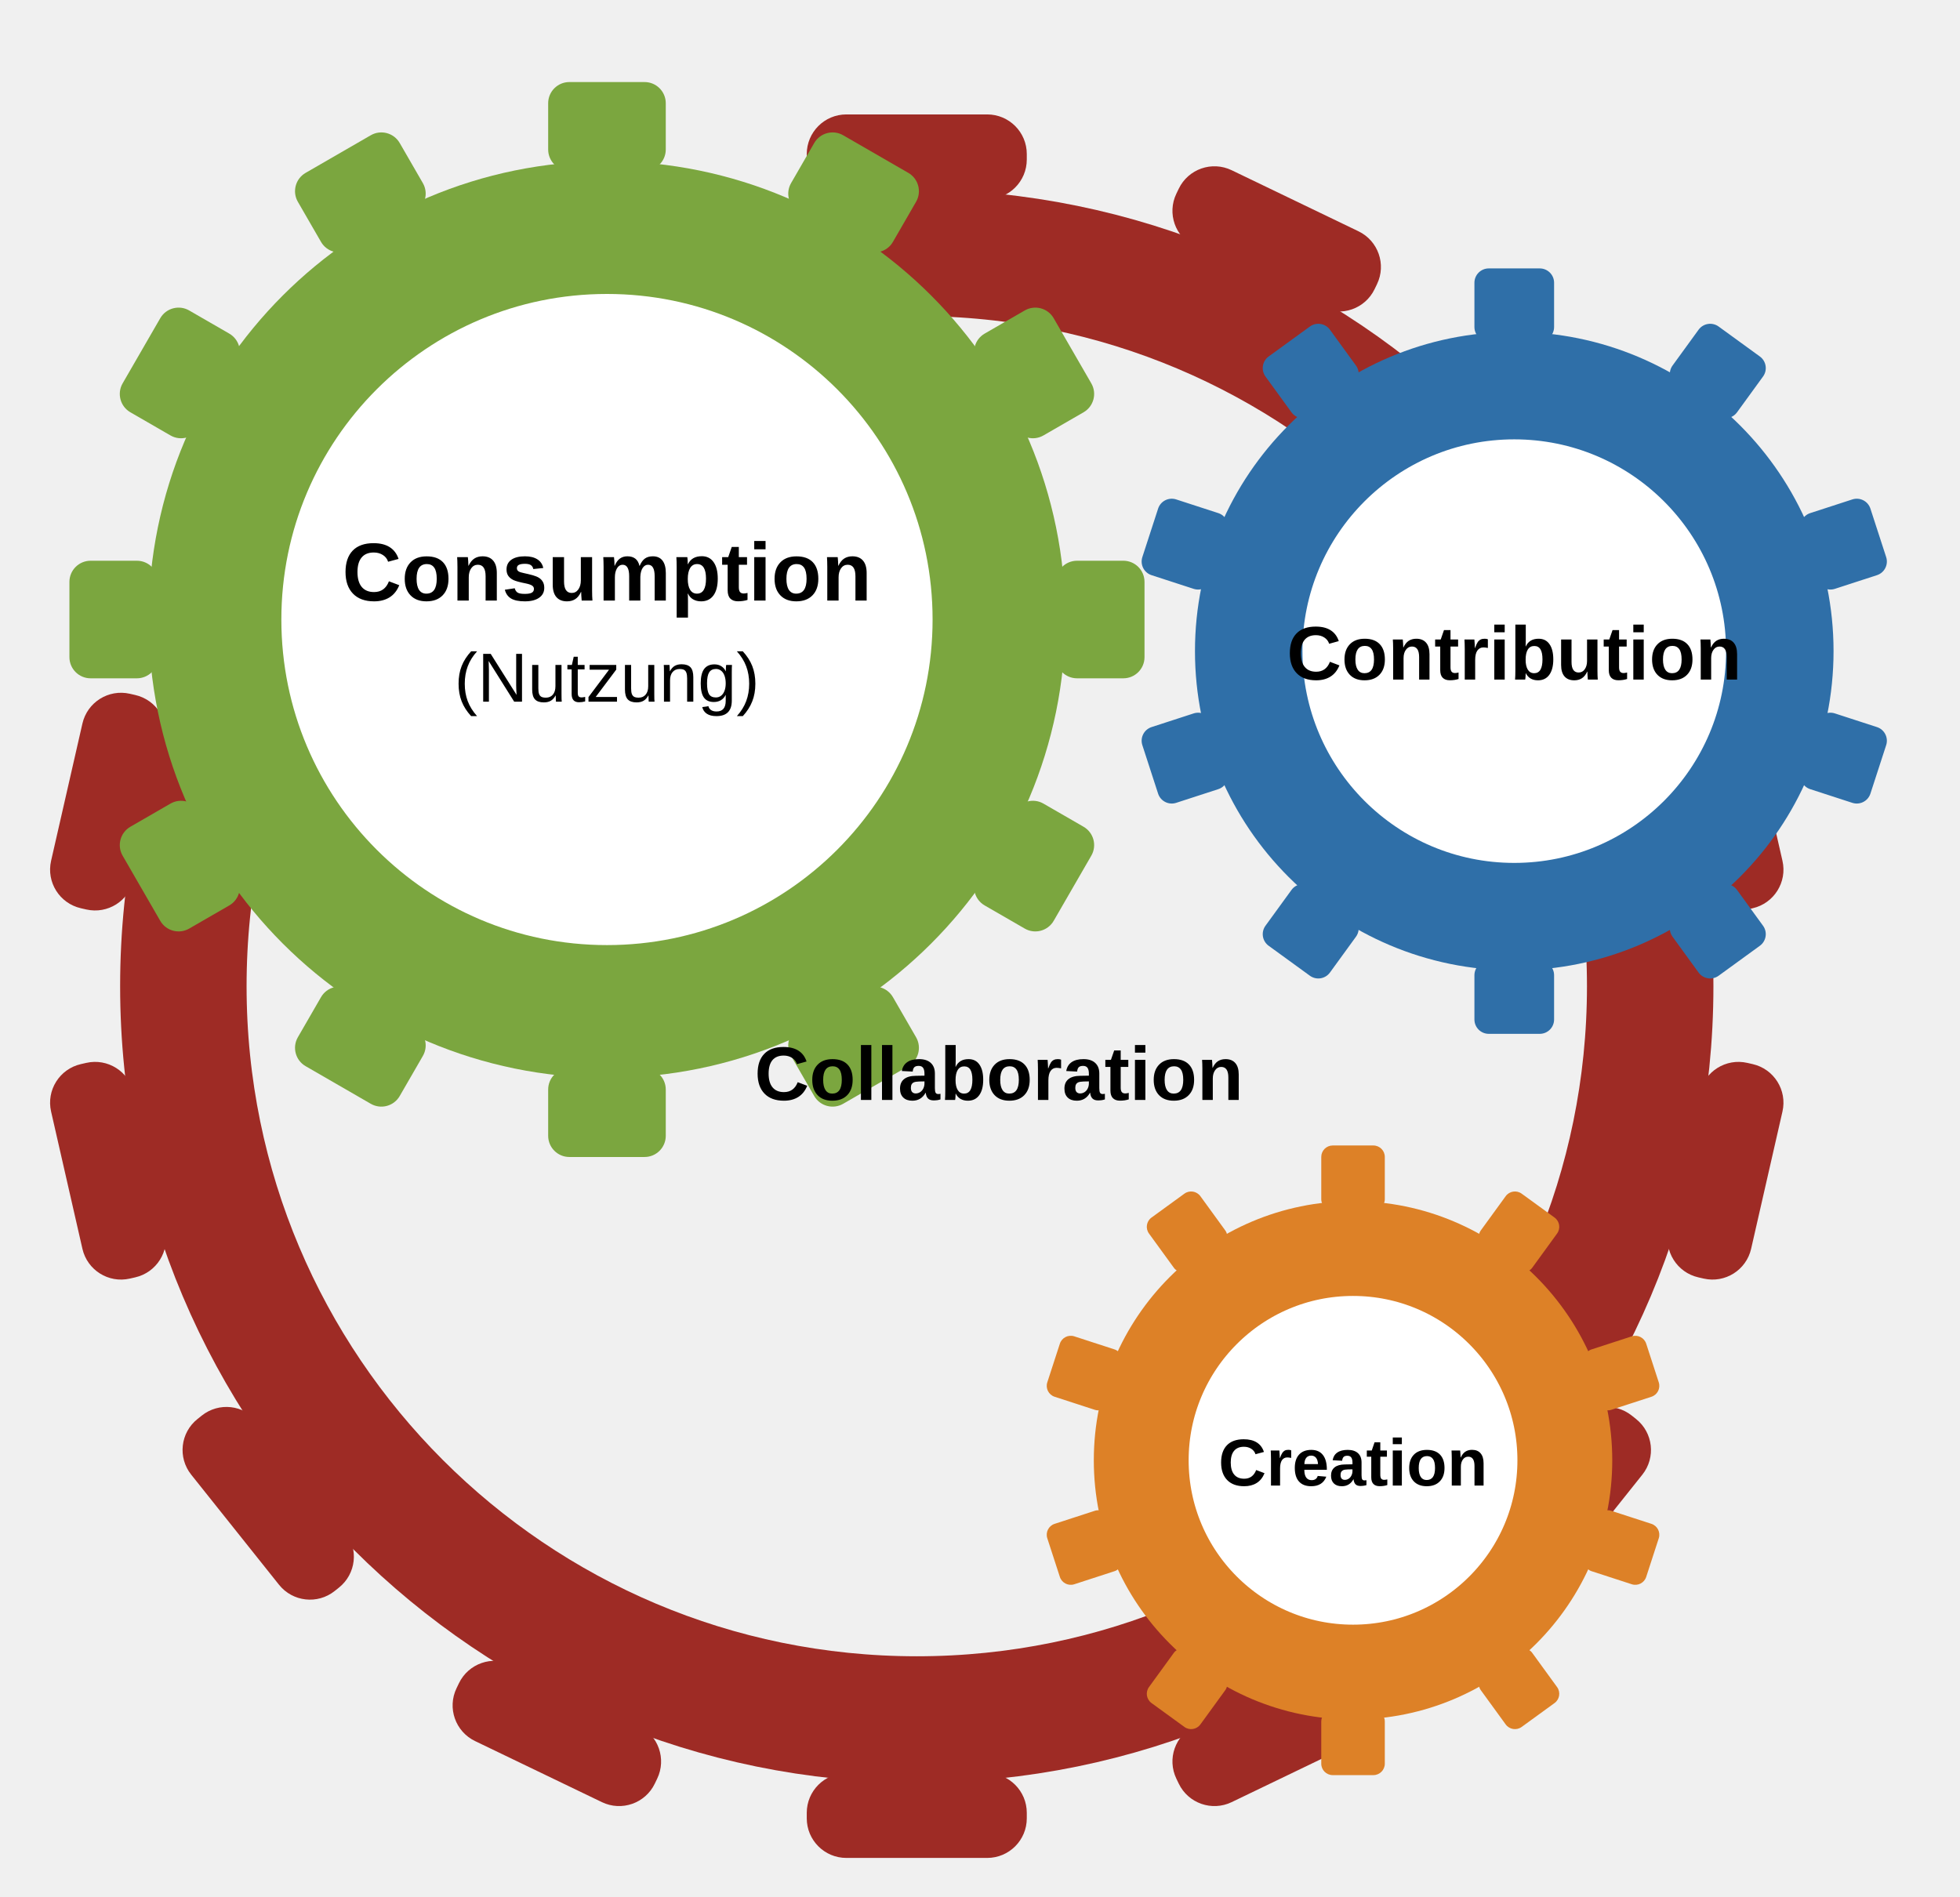
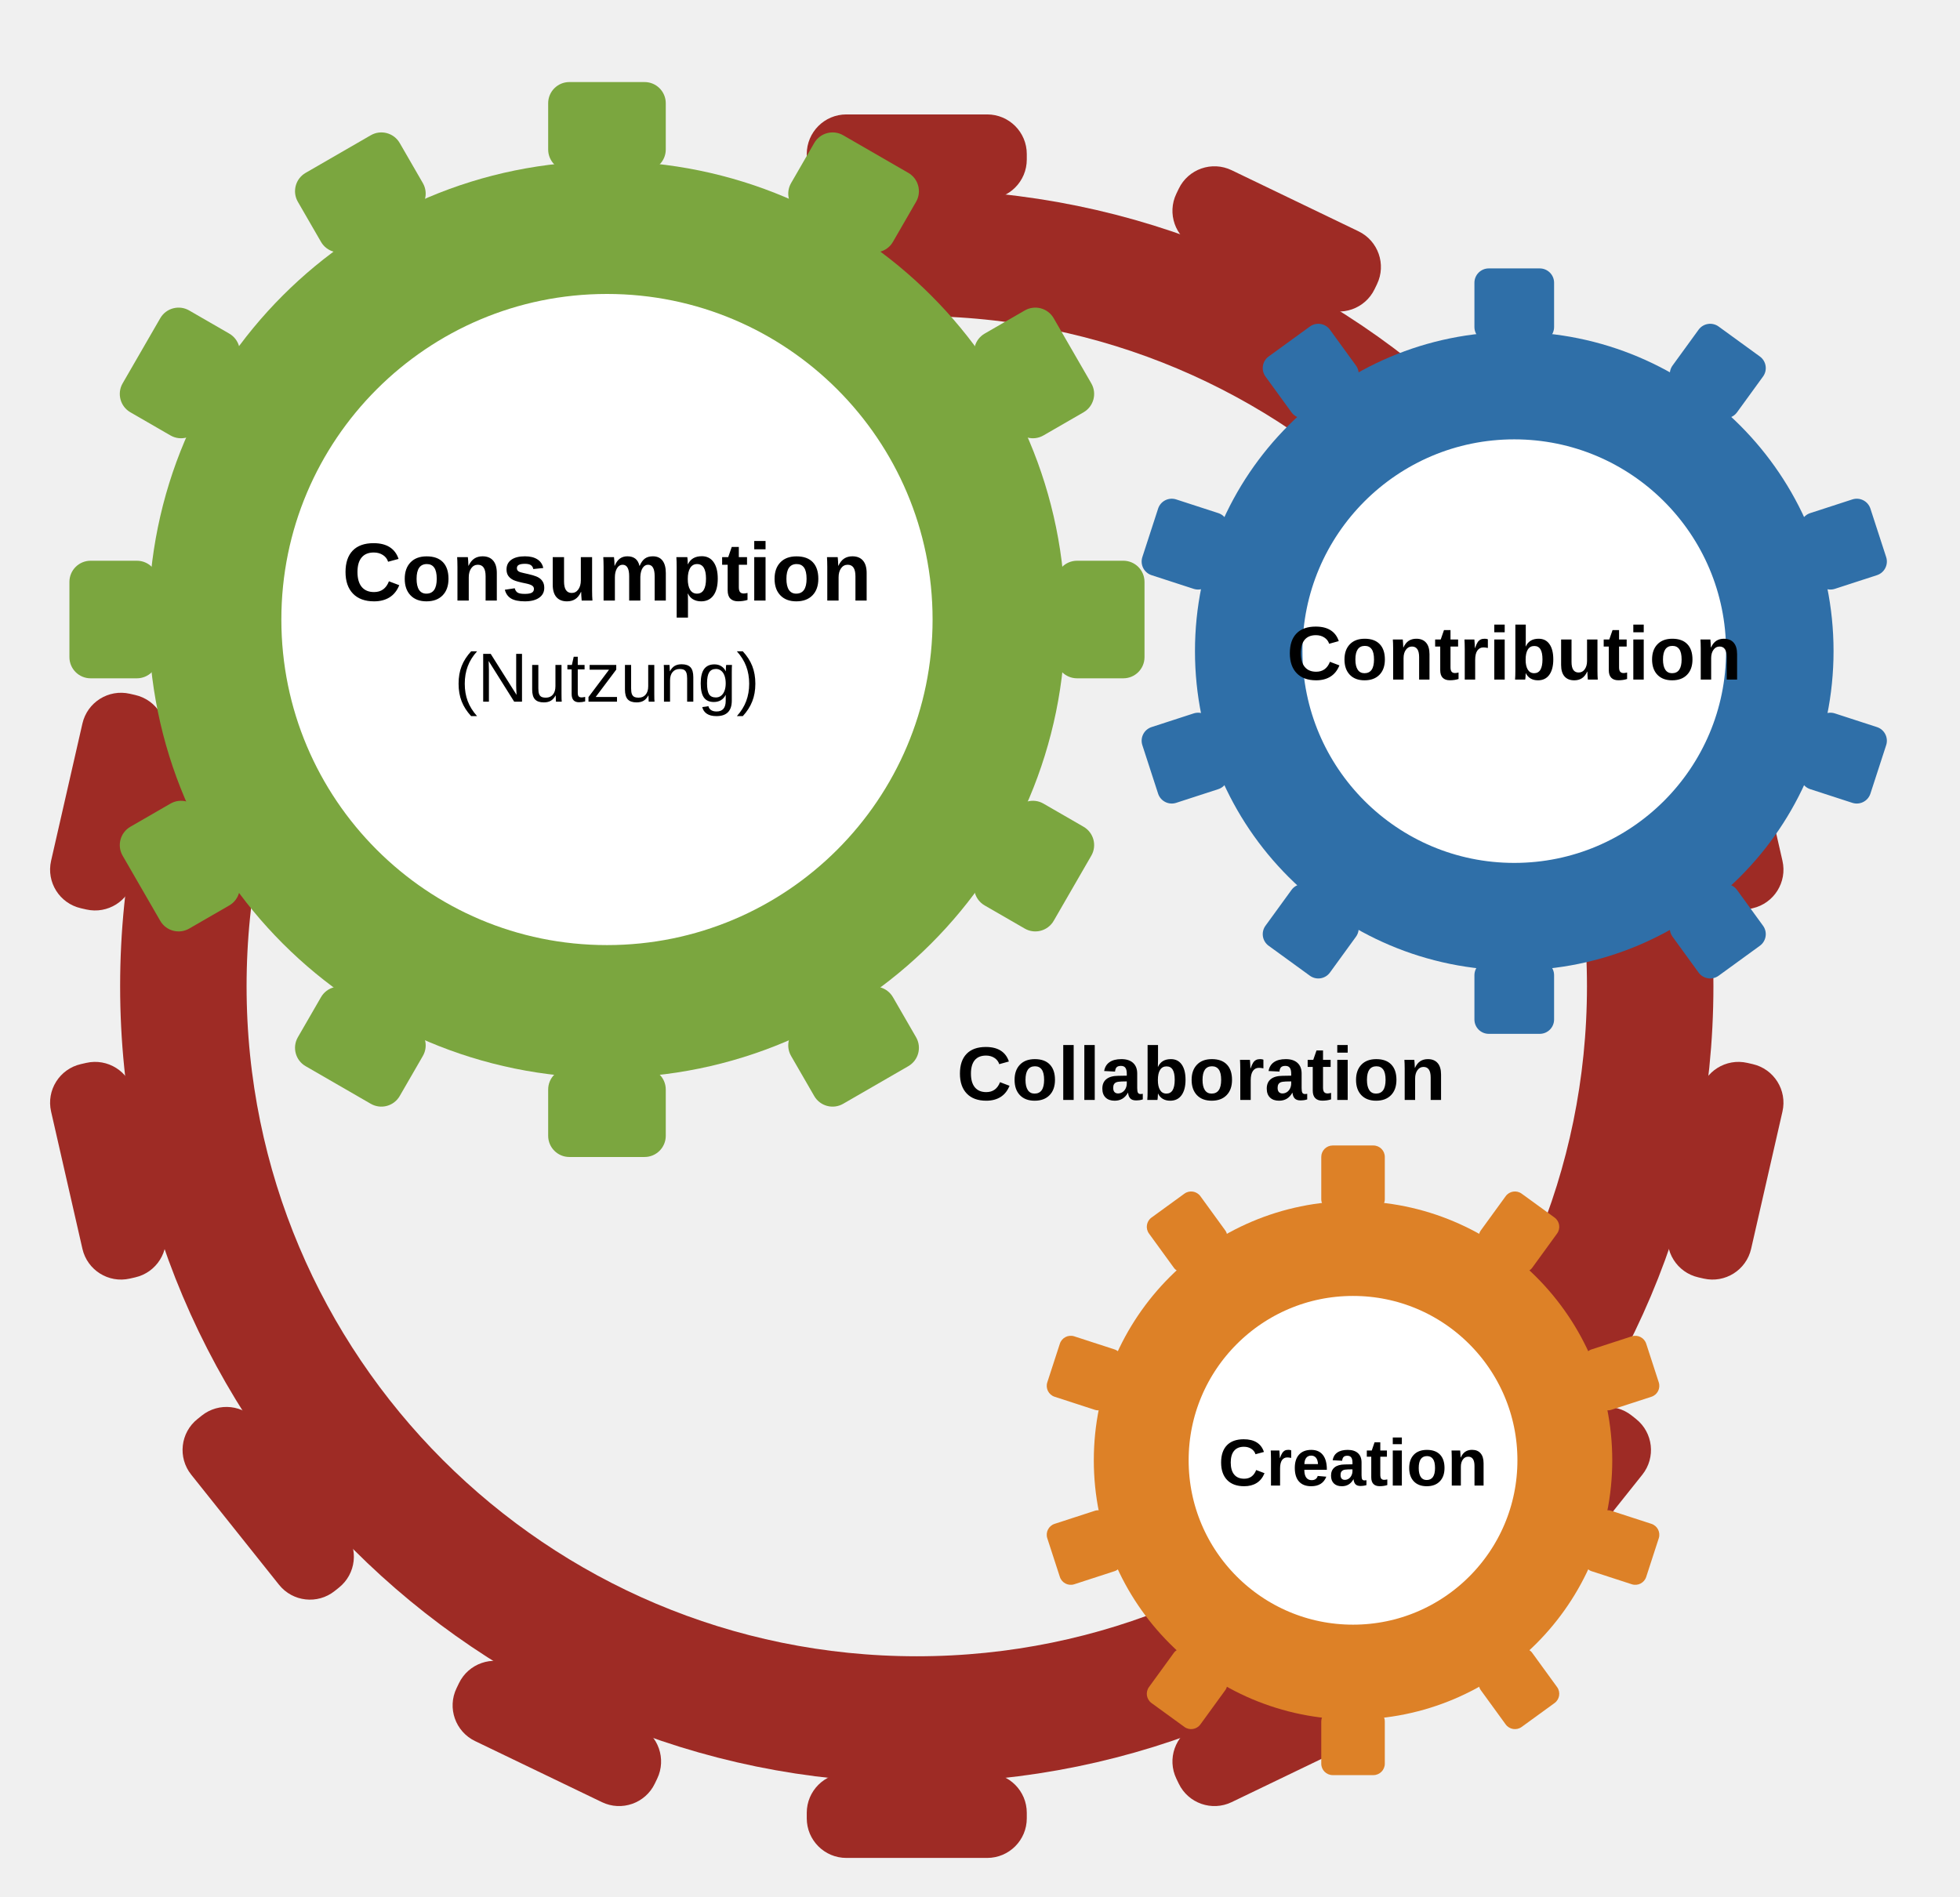
- <svg xmlns="http://www.w3.org/2000/svg" viewBox="0 0 620 600" width="620" height="600" role="img" aria-label="The four Cs: Consumption, Contribution, Collaboration, Creation">
+ <svg xmlns="http://www.w3.org/2000/svg" viewBox="0 0 620 600" width="620" height="600" role="img" aria-label="Die 4 C: Consumption, Contribution, Collaboration, Creation">
  <circle cx="290" cy="312" r="232" fill="none" stroke="#9e2b25" stroke-width="40" />
  <rect x="255.20" y="36.20" width="69.60" height="26.80" rx="12.53" fill="#9e2b25" transform="rotate(0.000 290 312)" />
  <rect x="255.20" y="36.20" width="69.60" height="26.80" rx="12.53" fill="#9e2b25" transform="rotate(25.714 290 312)" />
  <rect x="255.20" y="36.20" width="69.60" height="26.80" rx="12.53" fill="#9e2b25" transform="rotate(51.429 290 312)" />
  <rect x="255.20" y="36.20" width="69.60" height="26.80" rx="12.53" fill="#9e2b25" transform="rotate(77.143 290 312)" />
  <rect x="255.20" y="36.20" width="69.60" height="26.80" rx="12.53" fill="#9e2b25" transform="rotate(102.857 290 312)" />
  <rect x="255.20" y="36.20" width="69.60" height="26.80" rx="12.53" fill="#9e2b25" transform="rotate(128.571 290 312)" />
  <rect x="255.20" y="36.20" width="69.60" height="26.80" rx="12.53" fill="#9e2b25" transform="rotate(154.286 290 312)" />
  <rect x="255.20" y="36.20" width="69.60" height="26.80" rx="12.53" fill="#9e2b25" transform="rotate(180.000 290 312)" />
  <rect x="255.20" y="36.20" width="69.60" height="26.80" rx="12.53" fill="#9e2b25" transform="rotate(205.714 290 312)" />
  <rect x="255.20" y="36.20" width="69.60" height="26.80" rx="12.53" fill="#9e2b25" transform="rotate(231.429 290 312)" />
  <rect x="255.20" y="36.20" width="69.60" height="26.80" rx="12.53" fill="#9e2b25" transform="rotate(257.143 290 312)" />
  <rect x="255.20" y="36.20" width="69.60" height="26.80" rx="12.53" fill="#9e2b25" transform="rotate(282.857 290 312)" />
  <rect x="255.20" y="36.20" width="69.60" height="26.80" rx="12.53" fill="#9e2b25" transform="rotate(308.571 290 312)" />
  <rect x="255.20" y="36.20" width="69.60" height="26.80" rx="12.53" fill="#9e2b25" transform="rotate(334.286 290 312)" />
  <circle cx="192" cy="196" r="124" fill="#ffffff" stroke="#7ba63f" stroke-width="42" />
  <rect x="173.40" y="25.96" width="37.20" height="28.04" rx="6.70" fill="#7ba63f" transform="rotate(0.000 192 196)" />
  <rect x="173.40" y="25.96" width="37.20" height="28.04" rx="6.70" fill="#7ba63f" transform="rotate(30.000 192 196)" />
  <rect x="173.40" y="25.96" width="37.20" height="28.04" rx="6.70" fill="#7ba63f" transform="rotate(60.000 192 196)" />
  <rect x="173.40" y="25.96" width="37.20" height="28.04" rx="6.70" fill="#7ba63f" transform="rotate(90.000 192 196)" />
  <rect x="173.40" y="25.96" width="37.20" height="28.04" rx="6.70" fill="#7ba63f" transform="rotate(120.000 192 196)" />
  <rect x="173.40" y="25.96" width="37.20" height="28.04" rx="6.70" fill="#7ba63f" transform="rotate(150.000 192 196)" />
  <rect x="173.40" y="25.96" width="37.20" height="28.04" rx="6.70" fill="#7ba63f" transform="rotate(180.000 192 196)" />
  <rect x="173.40" y="25.96" width="37.20" height="28.04" rx="6.70" fill="#7ba63f" transform="rotate(210.000 192 196)" />
  <rect x="173.40" y="25.96" width="37.20" height="28.04" rx="6.70" fill="#7ba63f" transform="rotate(240.000 192 196)" />
  <rect x="173.40" y="25.96" width="37.20" height="28.04" rx="6.70" fill="#7ba63f" transform="rotate(270.000 192 196)" />
  <rect x="173.40" y="25.96" width="37.20" height="28.04" rx="6.70" fill="#7ba63f" transform="rotate(300.000 192 196)" />
  <rect x="173.40" y="25.96" width="37.20" height="28.04" rx="6.70" fill="#7ba63f" transform="rotate(330.000 192 196)" />
  <circle cx="479" cy="206" r="84" fill="#ffffff" stroke="#2f6fa8" stroke-width="34" />
  <rect x="466.40" y="84.92" width="25.20" height="23.08" rx="4.54" fill="#2f6fa8" transform="rotate(0.000 479 206)" />
  <rect x="466.40" y="84.92" width="25.20" height="23.08" rx="4.54" fill="#2f6fa8" transform="rotate(36.000 479 206)" />
  <rect x="466.40" y="84.92" width="25.20" height="23.08" rx="4.54" fill="#2f6fa8" transform="rotate(72.000 479 206)" />
  <rect x="466.40" y="84.92" width="25.20" height="23.08" rx="4.54" fill="#2f6fa8" transform="rotate(108.000 479 206)" />
  <rect x="466.40" y="84.92" width="25.20" height="23.08" rx="4.54" fill="#2f6fa8" transform="rotate(144.000 479 206)" />
  <rect x="466.40" y="84.92" width="25.20" height="23.08" rx="4.54" fill="#2f6fa8" transform="rotate(180.000 479 206)" />
  <rect x="466.40" y="84.92" width="25.20" height="23.08" rx="4.54" fill="#2f6fa8" transform="rotate(216.000 479 206)" />
  <rect x="466.40" y="84.92" width="25.20" height="23.08" rx="4.54" fill="#2f6fa8" transform="rotate(252.000 479 206)" />
  <rect x="466.40" y="84.92" width="25.20" height="23.08" rx="4.54" fill="#2f6fa8" transform="rotate(288.000 479 206)" />
  <rect x="466.40" y="84.92" width="25.20" height="23.08" rx="4.54" fill="#2f6fa8" transform="rotate(324.000 479 206)" />
  <circle cx="428" cy="462" r="67" fill="#ffffff" stroke="#dd8127" stroke-width="30" />
  <rect x="417.95" y="362.40" width="20.10" height="20.60" rx="3.62" fill="#dd8127" transform="rotate(0.000 428 462)" />
  <rect x="417.95" y="362.40" width="20.10" height="20.60" rx="3.62" fill="#dd8127" transform="rotate(36.000 428 462)" />
  <rect x="417.95" y="362.40" width="20.10" height="20.60" rx="3.62" fill="#dd8127" transform="rotate(72.000 428 462)" />
  <rect x="417.95" y="362.40" width="20.10" height="20.60" rx="3.62" fill="#dd8127" transform="rotate(108.000 428 462)" />
  <rect x="417.95" y="362.40" width="20.10" height="20.60" rx="3.62" fill="#dd8127" transform="rotate(144.000 428 462)" />
  <rect x="417.95" y="362.40" width="20.10" height="20.60" rx="3.62" fill="#dd8127" transform="rotate(180.000 428 462)" />
  <rect x="417.95" y="362.40" width="20.10" height="20.60" rx="3.62" fill="#dd8127" transform="rotate(216.000 428 462)" />
  <rect x="417.95" y="362.40" width="20.10" height="20.60" rx="3.62" fill="#dd8127" transform="rotate(252.000 428 462)" />
  <rect x="417.95" y="362.40" width="20.10" height="20.60" rx="3.62" fill="#dd8127" transform="rotate(288.000 428 462)" />
  <rect x="417.95" y="362.40" width="20.10" height="20.60" rx="3.62" fill="#dd8127" transform="rotate(324.000 428 462)" />
  <text x="192" y="190" text-anchor="middle" font-family="Liberation Sans, Helvetica, Arial, sans-serif" font-size="26" font-weight="bold" fill="#000000">Consumption</text>
  <text x="192" y="222" text-anchor="middle" font-family="Liberation Sans, Helvetica, Arial, sans-serif" font-size="22" fill="#000000">(Nutzung)</text>
  <text x="479" y="215" text-anchor="middle" font-family="Liberation Sans, Helvetica, Arial, sans-serif" font-size="24" font-weight="bold" fill="#000000">Contribution</text>
  <text x="428" y="470" text-anchor="middle" font-family="Liberation Sans, Helvetica, Arial, sans-serif" font-size="21" font-weight="bold" fill="#000000">Creation</text>
-   <text x="316" y="348" text-anchor="middle" font-family="Liberation Sans, Helvetica, Arial, sans-serif" font-size="24" font-weight="bold" fill="#000000">Collaboration</text>
+   <text x="380" y="348" text-anchor="middle" font-family="Liberation Sans, Helvetica, Arial, sans-serif" font-size="24" font-weight="bold" fill="#000000">Collaboration</text>
</svg>
